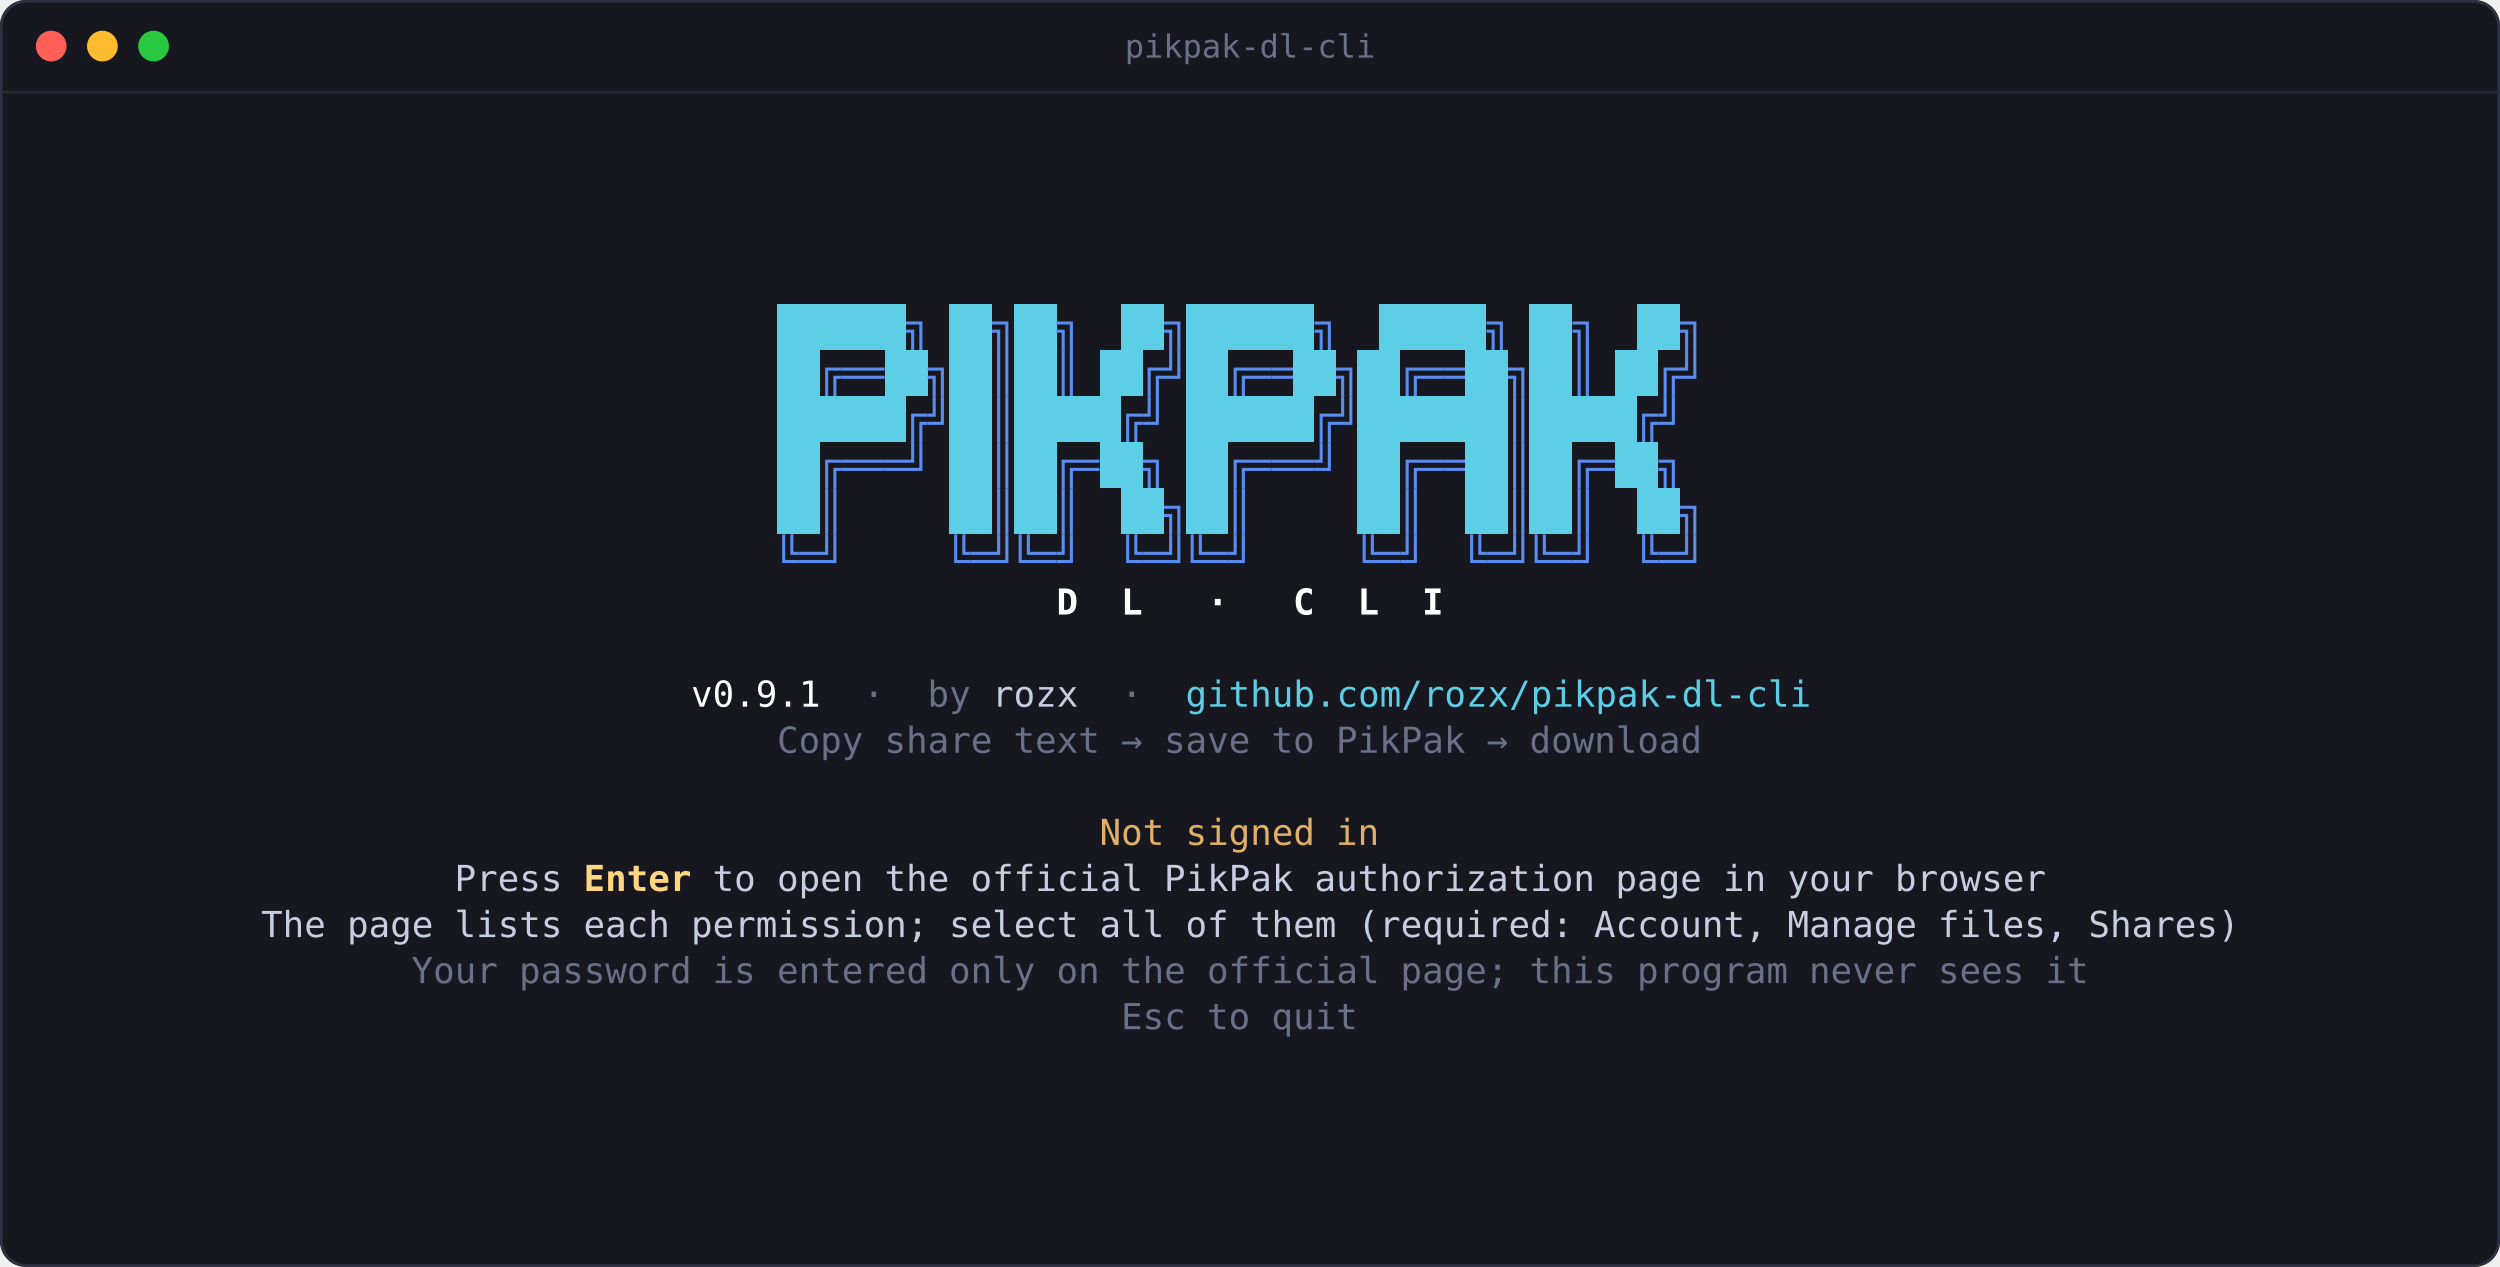
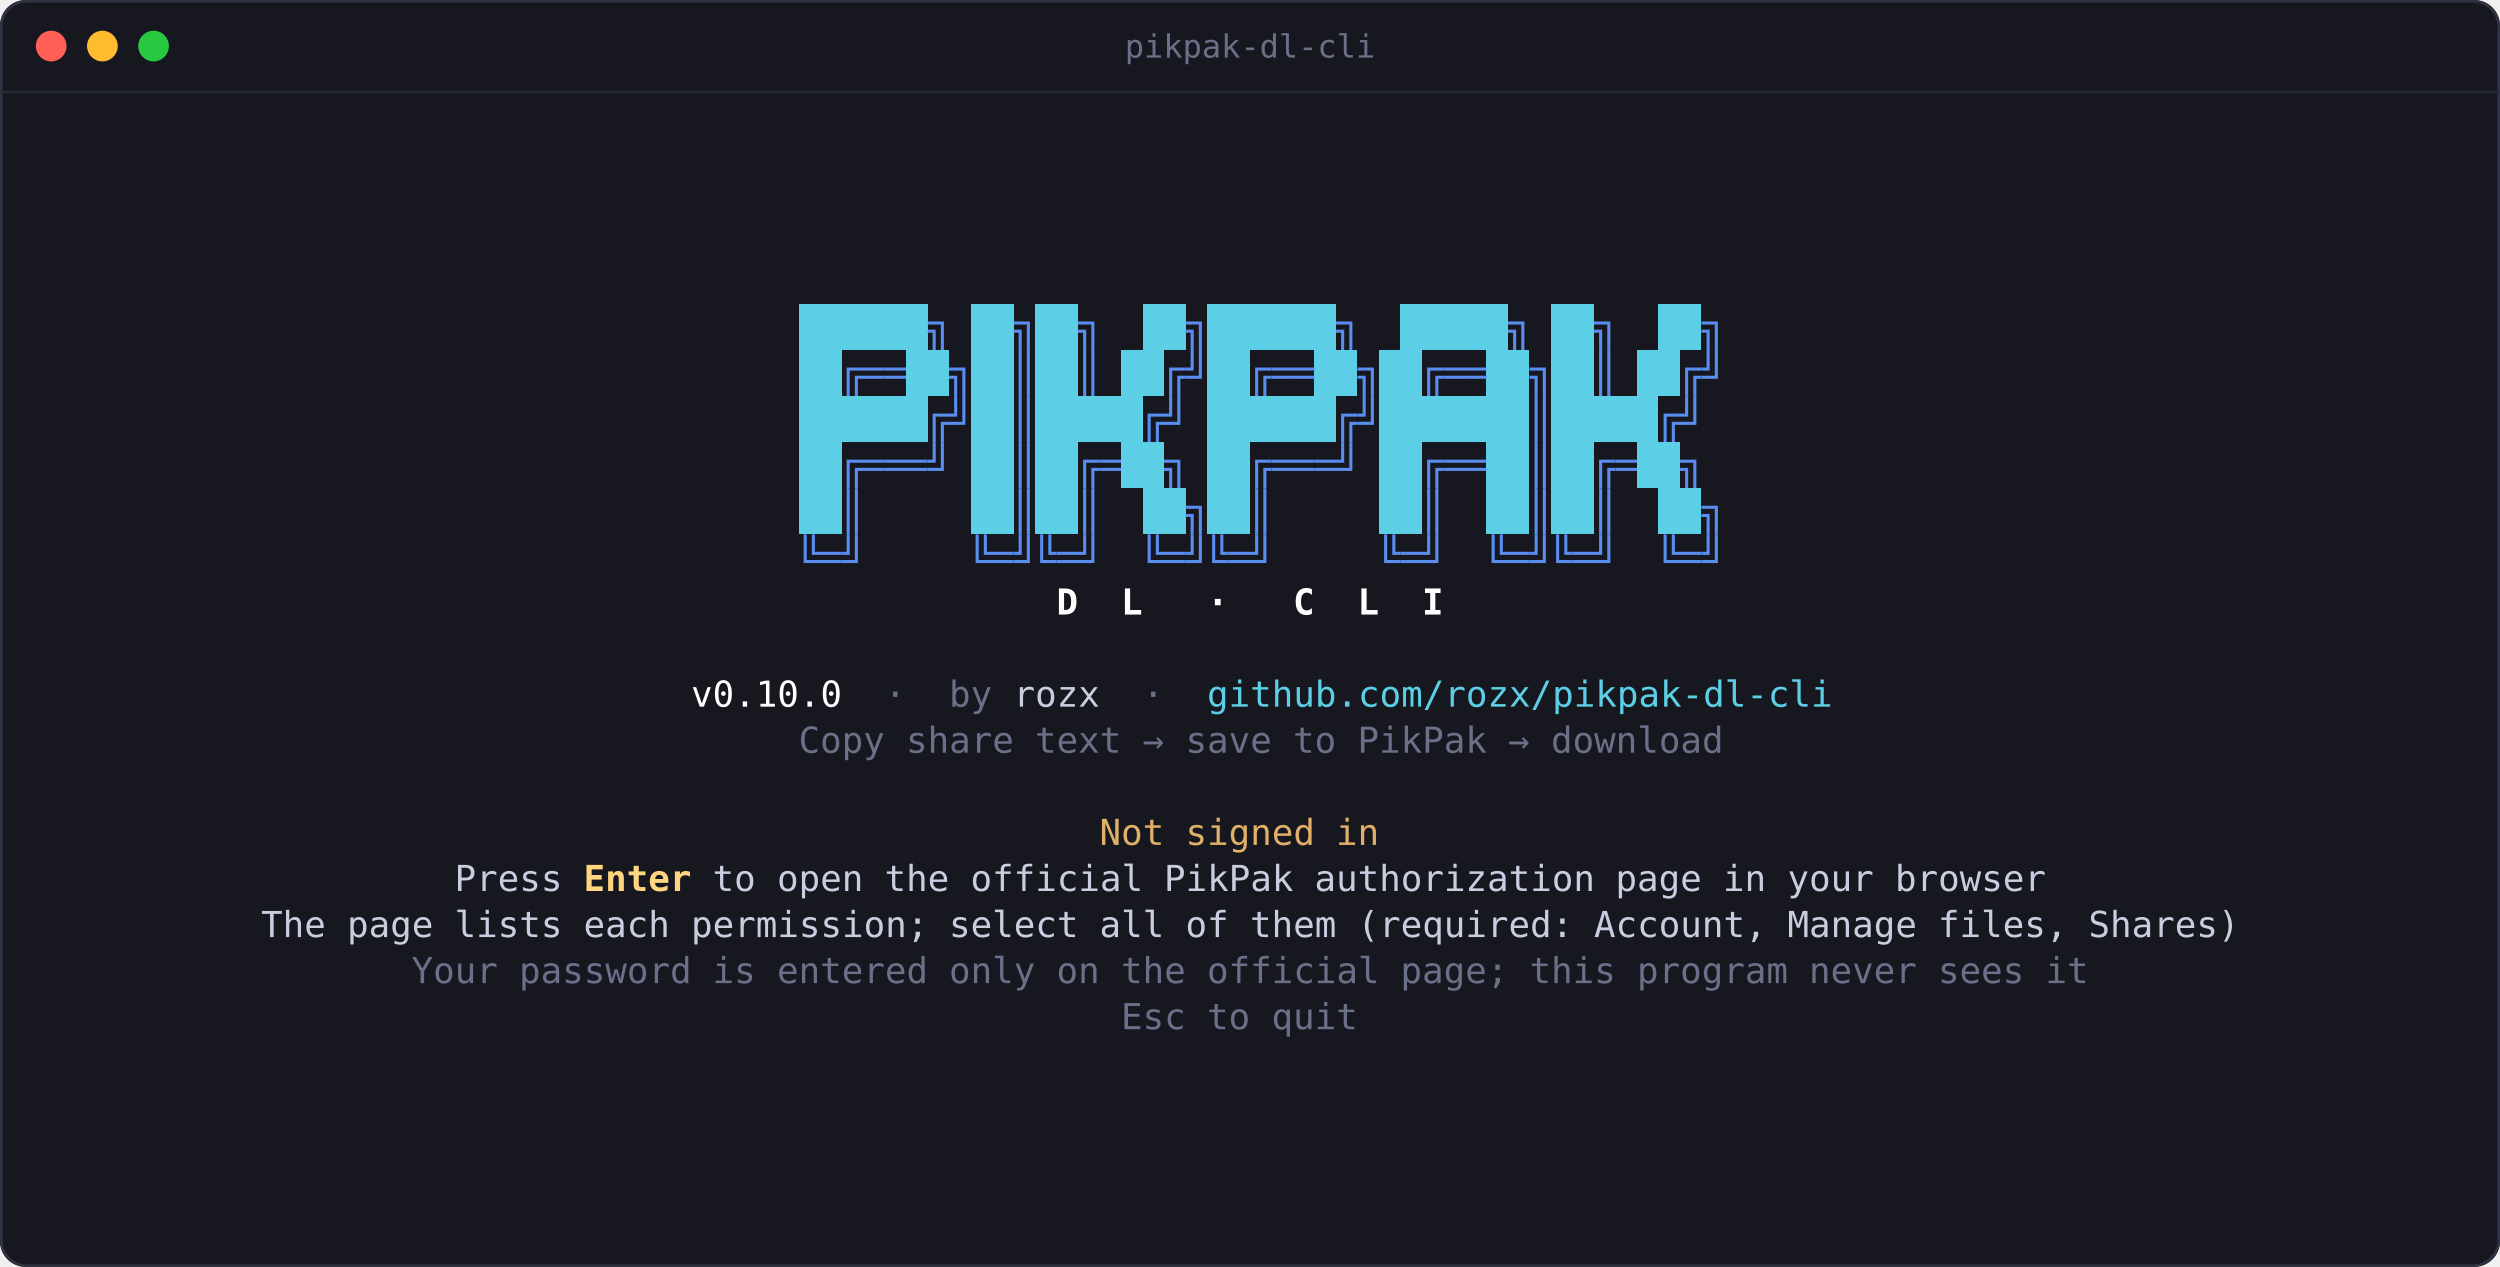
<svg xmlns="http://www.w3.org/2000/svg" width="976.8" height="495" viewBox="0 0 976.8 495" role="img" aria-label="First start: authorize on the official PikPak page in your browser">
  <g font-family="'Cascadia Mono', 'JetBrains Mono', 'SF Mono', Menlo, Consolas, 'DejaVu Sans Mono', 'Microsoft YaHei UI', 'PingFang SC', 'Noto Sans Mono CJK SC', monospace" font-size="14" xml:space="preserve">
    <rect width="976.8" height="495" rx="10" fill="#16171f" />
    <rect x="0.5" y="0.5" width="975.8" height="494" rx="10" fill="none" stroke="#2f3242" />
    <path d="M0.5 36H976.3" stroke="#262836" />
    <circle cx="20" cy="18" r="6" fill="#ff5f57" />
    <circle cx="40" cy="18" r="6" fill="#febc2e" />
    <circle cx="60" cy="18" r="6" fill="#28c840" />
    <text x="488.4" y="22.5" fill="#6b7089" text-anchor="middle" font-size="12.5">pikpak-dl-cli</text>
-     <rect x="303.6" y="118.8" width="50.4" height="18" fill="#5ccfe6" shape-rendering="crispEdges" />
-     <rect x="370.8" y="118.8" width="16.8" height="18" fill="#5ccfe6" shape-rendering="crispEdges" />
-     <rect x="396" y="118.8" width="16.8" height="18" fill="#5ccfe6" shape-rendering="crispEdges" />
-     <rect x="438" y="118.8" width="16.8" height="18" fill="#5ccfe6" shape-rendering="crispEdges" />
-     <rect x="463.2" y="118.8" width="50.4" height="18" fill="#5ccfe6" shape-rendering="crispEdges" />
-     <rect x="538.8" y="118.8" width="42" height="18" fill="#5ccfe6" shape-rendering="crispEdges" />
-     <rect x="597.6" y="118.8" width="16.8" height="18" fill="#5ccfe6" shape-rendering="crispEdges" />
-     <rect x="639.6" y="118.8" width="16.8" height="18" fill="#5ccfe6" shape-rendering="crispEdges" />
-     <path d="M354 126.2H359.8V136.8M354 129.4H356.6V136.8" stroke="#5a8df0" stroke-width="1.2" fill="none" />
-     <path d="M387.6 126.2H393.4V136.8M387.6 129.4H390.2V136.8" stroke="#5a8df0" stroke-width="1.2" fill="none" />
-     <path d="M412.8 126.2H418.6V136.8M412.8 129.4H415.4V136.8" stroke="#5a8df0" stroke-width="1.2" fill="none" />
-     <path d="M454.8 126.2H460.6V136.8M454.8 129.4H457.4V136.8" stroke="#5a8df0" stroke-width="1.2" fill="none" />
-     <path d="M513.6 126.2H519.4V136.8M513.6 129.4H516.2V136.8" stroke="#5a8df0" stroke-width="1.2" fill="none" />
-     <path d="M580.8 126.2H586.6V136.8M580.8 129.4H583.4V136.8" stroke="#5a8df0" stroke-width="1.2" fill="none" />
-     <path d="M614.4 126.2H620.2V136.8M614.4 129.4H617V136.8" stroke="#5a8df0" stroke-width="1.2" fill="none" />
-     <path d="M656.4 126.2H662.2V136.8M656.4 129.4H659V136.8" stroke="#5a8df0" stroke-width="1.2" fill="none" />
-     <rect x="303.6" y="136.8" width="16.8" height="18" fill="#5ccfe6" shape-rendering="crispEdges" />
-     <rect x="345.6" y="136.8" width="16.8" height="18" fill="#5ccfe6" shape-rendering="crispEdges" />
-     <rect x="370.8" y="136.8" width="16.8" height="18" fill="#5ccfe6" shape-rendering="crispEdges" />
-     <rect x="396" y="136.8" width="16.8" height="18" fill="#5ccfe6" shape-rendering="crispEdges" />
-     <rect x="429.6" y="136.8" width="16.8" height="18" fill="#5ccfe6" shape-rendering="crispEdges" />
-     <rect x="463.2" y="136.8" width="16.8" height="18" fill="#5ccfe6" shape-rendering="crispEdges" />
-     <rect x="505.2" y="136.8" width="16.8" height="18" fill="#5ccfe6" shape-rendering="crispEdges" />
-     <rect x="530.4" y="136.8" width="16.8" height="18" fill="#5ccfe6" shape-rendering="crispEdges" />
-     <rect x="572.4" y="136.8" width="16.8" height="18" fill="#5ccfe6" shape-rendering="crispEdges" />
-     <rect x="597.6" y="136.8" width="16.8" height="18" fill="#5ccfe6" shape-rendering="crispEdges" />
-     <rect x="631.2" y="136.8" width="16.8" height="18" fill="#5ccfe6" shape-rendering="crispEdges" />
-     <path d="M328.8 144.2H323V154.8M328.8 147.4H326.2V154.8" stroke="#5a8df0" stroke-width="1.2" fill="none" />
-     <path d="M328.8 144.2H337.2M328.8 147.4H337.2" stroke="#5a8df0" stroke-width="1.2" fill="none" />
+     <rect x="312" y="118.8" width="50.4" height="18" fill="#5ccfe6" shape-rendering="crispEdges" />
+     <rect x="379.2" y="118.8" width="16.8" height="18" fill="#5ccfe6" shape-rendering="crispEdges" />
+     <rect x="404.4" y="118.8" width="16.8" height="18" fill="#5ccfe6" shape-rendering="crispEdges" />
+     <rect x="446.4" y="118.8" width="16.8" height="18" fill="#5ccfe6" shape-rendering="crispEdges" />
+     <rect x="471.6" y="118.8" width="50.4" height="18" fill="#5ccfe6" shape-rendering="crispEdges" />
+     <rect x="547.2" y="118.8" width="42" height="18" fill="#5ccfe6" shape-rendering="crispEdges" />
+     <rect x="606" y="118.8" width="16.8" height="18" fill="#5ccfe6" shape-rendering="crispEdges" />
+     <rect x="648" y="118.8" width="16.8" height="18" fill="#5ccfe6" shape-rendering="crispEdges" />
+     <path d="M362.4 126.2H368.2V136.8M362.4 129.4H365V136.8" stroke="#5a8df0" stroke-width="1.2" fill="none" />
+     <path d="M396 126.2H401.8V136.8M396 129.4H398.6V136.8" stroke="#5a8df0" stroke-width="1.2" fill="none" />
+     <path d="M421.2 126.2H427V136.8M421.2 129.4H423.8V136.8" stroke="#5a8df0" stroke-width="1.2" fill="none" />
+     <path d="M463.2 126.2H469V136.8M463.2 129.4H465.8V136.8" stroke="#5a8df0" stroke-width="1.2" fill="none" />
+     <path d="M522 126.2H527.8V136.8M522 129.4H524.6V136.8" stroke="#5a8df0" stroke-width="1.2" fill="none" />
+     <path d="M589.2 126.2H595V136.8M589.2 129.4H591.8V136.8" stroke="#5a8df0" stroke-width="1.2" fill="none" />
+     <path d="M622.8 126.2H628.6V136.8M622.8 129.4H625.4V136.8" stroke="#5a8df0" stroke-width="1.2" fill="none" />
+     <path d="M664.8 126.2H670.6V136.8M664.8 129.4H667.4V136.8" stroke="#5a8df0" stroke-width="1.2" fill="none" />
+     <rect x="312" y="136.8" width="16.8" height="18" fill="#5ccfe6" shape-rendering="crispEdges" />
+     <rect x="354" y="136.8" width="16.8" height="18" fill="#5ccfe6" shape-rendering="crispEdges" />
+     <rect x="379.2" y="136.8" width="16.8" height="18" fill="#5ccfe6" shape-rendering="crispEdges" />
+     <rect x="404.4" y="136.8" width="16.8" height="18" fill="#5ccfe6" shape-rendering="crispEdges" />
+     <rect x="438" y="136.8" width="16.8" height="18" fill="#5ccfe6" shape-rendering="crispEdges" />
+     <rect x="471.6" y="136.8" width="16.8" height="18" fill="#5ccfe6" shape-rendering="crispEdges" />
+     <rect x="513.6" y="136.8" width="16.8" height="18" fill="#5ccfe6" shape-rendering="crispEdges" />
+     <rect x="538.8" y="136.8" width="16.8" height="18" fill="#5ccfe6" shape-rendering="crispEdges" />
+     <rect x="580.8" y="136.8" width="16.8" height="18" fill="#5ccfe6" shape-rendering="crispEdges" />
+     <rect x="606" y="136.8" width="16.8" height="18" fill="#5ccfe6" shape-rendering="crispEdges" />
+     <rect x="639.6" y="136.8" width="16.8" height="18" fill="#5ccfe6" shape-rendering="crispEdges" />
+     <path d="M337.2 144.2H331.4V154.8M337.2 147.4H334.6V154.8" stroke="#5a8df0" stroke-width="1.2" fill="none" />
    <path d="M337.2 144.2H345.6M337.2 147.4H345.6" stroke="#5a8df0" stroke-width="1.2" fill="none" />
-     <path d="M362.4 144.2H368.2V154.8M362.4 147.4H365V154.8" stroke="#5a8df0" stroke-width="1.2" fill="none" />
-     <path d="M390.2 136.8V154.8M393.4 136.8V154.8" stroke="#5a8df0" stroke-width="1.2" fill="none" />
-     <path d="M415.4 136.8V154.8M418.6 136.8V154.8" stroke="#5a8df0" stroke-width="1.2" fill="none" />
-     <path d="M454.8 144.2H449V154.8M454.8 147.4H452.2V154.8" stroke="#5a8df0" stroke-width="1.2" fill="none" />
-     <path d="M460.6 136.8V147.4H454.8M457.4 136.8V144.2H454.8" stroke="#5a8df0" stroke-width="1.2" fill="none" />
-     <path d="M488.4 144.2H482.6V154.8M488.4 147.4H485.8V154.8" stroke="#5a8df0" stroke-width="1.2" fill="none" />
-     <path d="M488.4 144.2H496.8M488.4 147.4H496.8" stroke="#5a8df0" stroke-width="1.2" fill="none" />
+     <path d="M345.6 144.2H354M345.6 147.4H354" stroke="#5a8df0" stroke-width="1.2" fill="none" />
+     <path d="M370.8 144.2H376.6V154.8M370.8 147.4H373.4V154.8" stroke="#5a8df0" stroke-width="1.2" fill="none" />
+     <path d="M398.6 136.8V154.8M401.8 136.8V154.8" stroke="#5a8df0" stroke-width="1.2" fill="none" />
+     <path d="M423.8 136.8V154.8M427 136.8V154.8" stroke="#5a8df0" stroke-width="1.2" fill="none" />
+     <path d="M463.2 144.2H457.4V154.8M463.2 147.4H460.6V154.8" stroke="#5a8df0" stroke-width="1.2" fill="none" />
+     <path d="M469 136.8V147.4H463.2M465.8 136.8V144.2H463.2" stroke="#5a8df0" stroke-width="1.2" fill="none" />
+     <path d="M496.8 144.2H491V154.8M496.8 147.4H494.2V154.8" stroke="#5a8df0" stroke-width="1.2" fill="none" />
    <path d="M496.8 144.2H505.2M496.8 147.4H505.2" stroke="#5a8df0" stroke-width="1.2" fill="none" />
-     <path d="M522 144.2H527.8V154.8M522 147.4H524.6V154.8" stroke="#5a8df0" stroke-width="1.2" fill="none" />
-     <path d="M555.6 144.2H549.8V154.8M555.6 147.4H553V154.8" stroke="#5a8df0" stroke-width="1.2" fill="none" />
-     <path d="M555.6 144.2H564M555.6 147.4H564" stroke="#5a8df0" stroke-width="1.2" fill="none" />
+     <path d="M505.2 144.2H513.6M505.2 147.4H513.6" stroke="#5a8df0" stroke-width="1.2" fill="none" />
+     <path d="M530.4 144.2H536.2V154.8M530.4 147.4H533V154.8" stroke="#5a8df0" stroke-width="1.2" fill="none" />
+     <path d="M564 144.2H558.2V154.8M564 147.4H561.4V154.8" stroke="#5a8df0" stroke-width="1.2" fill="none" />
    <path d="M564 144.2H572.4M564 147.4H572.4" stroke="#5a8df0" stroke-width="1.2" fill="none" />
-     <path d="M589.2 144.2H595V154.8M589.2 147.4H591.8V154.8" stroke="#5a8df0" stroke-width="1.2" fill="none" />
-     <path d="M617 136.8V154.8M620.2 136.8V154.8" stroke="#5a8df0" stroke-width="1.2" fill="none" />
-     <path d="M656.4 144.2H650.6V154.8M656.4 147.4H653.8V154.8" stroke="#5a8df0" stroke-width="1.2" fill="none" />
-     <path d="M662.2 136.8V147.4H656.4M659 136.8V144.2H656.4" stroke="#5a8df0" stroke-width="1.2" fill="none" />
-     <rect x="303.6" y="154.8" width="50.4" height="18" fill="#5ccfe6" shape-rendering="crispEdges" />
-     <rect x="370.8" y="154.8" width="16.8" height="18" fill="#5ccfe6" shape-rendering="crispEdges" />
-     <rect x="396" y="154.8" width="42" height="18" fill="#5ccfe6" shape-rendering="crispEdges" />
-     <rect x="463.2" y="154.8" width="50.4" height="18" fill="#5ccfe6" shape-rendering="crispEdges" />
-     <rect x="530.4" y="154.8" width="58.8" height="18" fill="#5ccfe6" shape-rendering="crispEdges" />
-     <rect x="597.6" y="154.8" width="42" height="18" fill="#5ccfe6" shape-rendering="crispEdges" />
-     <path d="M362.4 162.2H356.6V172.8M362.4 165.4H359.8V172.8" stroke="#5a8df0" stroke-width="1.2" fill="none" />
-     <path d="M368.2 154.8V165.4H362.4M365 154.8V162.2H362.4" stroke="#5a8df0" stroke-width="1.2" fill="none" />
-     <path d="M390.2 154.8V172.8M393.4 154.8V172.8" stroke="#5a8df0" stroke-width="1.2" fill="none" />
-     <path d="M446.4 162.2H440.6V172.8M446.4 165.4H443.8V172.8" stroke="#5a8df0" stroke-width="1.2" fill="none" />
-     <path d="M452.2 154.8V165.4H446.4M449 154.8V162.2H446.4" stroke="#5a8df0" stroke-width="1.2" fill="none" />
-     <path d="M522 162.2H516.2V172.8M522 165.4H519.4V172.8" stroke="#5a8df0" stroke-width="1.2" fill="none" />
-     <path d="M527.8 154.8V165.4H522M524.6 154.8V162.2H522" stroke="#5a8df0" stroke-width="1.2" fill="none" />
-     <path d="M591.8 154.8V172.8M595 154.8V172.8" stroke="#5a8df0" stroke-width="1.2" fill="none" />
-     <path d="M648 162.2H642.2V172.8M648 165.4H645.4V172.8" stroke="#5a8df0" stroke-width="1.2" fill="none" />
-     <path d="M653.8 154.8V165.4H648M650.6 154.8V162.2H648" stroke="#5a8df0" stroke-width="1.2" fill="none" />
-     <rect x="303.6" y="172.8" width="16.8" height="18" fill="#5ccfe6" shape-rendering="crispEdges" />
-     <rect x="370.8" y="172.8" width="16.8" height="18" fill="#5ccfe6" shape-rendering="crispEdges" />
-     <rect x="396" y="172.8" width="16.8" height="18" fill="#5ccfe6" shape-rendering="crispEdges" />
-     <rect x="429.6" y="172.8" width="16.8" height="18" fill="#5ccfe6" shape-rendering="crispEdges" />
-     <rect x="463.2" y="172.8" width="16.8" height="18" fill="#5ccfe6" shape-rendering="crispEdges" />
-     <rect x="530.4" y="172.8" width="16.8" height="18" fill="#5ccfe6" shape-rendering="crispEdges" />
-     <rect x="572.4" y="172.8" width="16.8" height="18" fill="#5ccfe6" shape-rendering="crispEdges" />
-     <rect x="597.6" y="172.8" width="16.8" height="18" fill="#5ccfe6" shape-rendering="crispEdges" />
-     <rect x="631.2" y="172.8" width="16.8" height="18" fill="#5ccfe6" shape-rendering="crispEdges" />
-     <path d="M328.8 180.2H323V190.8M328.8 183.4H326.2V190.8" stroke="#5a8df0" stroke-width="1.2" fill="none" />
-     <path d="M328.8 180.2H337.2M328.8 183.4H337.2" stroke="#5a8df0" stroke-width="1.2" fill="none" />
+     <path d="M572.4 144.2H580.8M572.4 147.4H580.8" stroke="#5a8df0" stroke-width="1.2" fill="none" />
+     <path d="M597.6 144.2H603.4V154.8M597.6 147.4H600.2V154.8" stroke="#5a8df0" stroke-width="1.2" fill="none" />
+     <path d="M625.4 136.8V154.8M628.6 136.8V154.8" stroke="#5a8df0" stroke-width="1.2" fill="none" />
+     <path d="M664.8 144.2H659V154.8M664.8 147.4H662.2V154.8" stroke="#5a8df0" stroke-width="1.2" fill="none" />
+     <path d="M670.6 136.8V147.4H664.8M667.4 136.8V144.2H664.8" stroke="#5a8df0" stroke-width="1.2" fill="none" />
+     <rect x="312" y="154.8" width="50.4" height="18" fill="#5ccfe6" shape-rendering="crispEdges" />
+     <rect x="379.2" y="154.8" width="16.8" height="18" fill="#5ccfe6" shape-rendering="crispEdges" />
+     <rect x="404.4" y="154.8" width="42" height="18" fill="#5ccfe6" shape-rendering="crispEdges" />
+     <rect x="471.6" y="154.8" width="50.4" height="18" fill="#5ccfe6" shape-rendering="crispEdges" />
+     <rect x="538.8" y="154.8" width="58.8" height="18" fill="#5ccfe6" shape-rendering="crispEdges" />
+     <rect x="606" y="154.8" width="42" height="18" fill="#5ccfe6" shape-rendering="crispEdges" />
+     <path d="M370.8 162.2H365V172.8M370.8 165.4H368.2V172.8" stroke="#5a8df0" stroke-width="1.2" fill="none" />
+     <path d="M376.6 154.8V165.4H370.8M373.4 154.8V162.2H370.8" stroke="#5a8df0" stroke-width="1.2" fill="none" />
+     <path d="M398.6 154.8V172.8M401.8 154.8V172.8" stroke="#5a8df0" stroke-width="1.2" fill="none" />
+     <path d="M454.8 162.2H449V172.8M454.8 165.4H452.2V172.8" stroke="#5a8df0" stroke-width="1.2" fill="none" />
+     <path d="M460.6 154.8V165.4H454.8M457.4 154.8V162.2H454.8" stroke="#5a8df0" stroke-width="1.2" fill="none" />
+     <path d="M530.4 162.2H524.6V172.8M530.4 165.4H527.8V172.8" stroke="#5a8df0" stroke-width="1.2" fill="none" />
+     <path d="M536.2 154.8V165.4H530.4M533 154.8V162.2H530.4" stroke="#5a8df0" stroke-width="1.2" fill="none" />
+     <path d="M600.2 154.8V172.8M603.4 154.8V172.8" stroke="#5a8df0" stroke-width="1.2" fill="none" />
+     <path d="M656.4 162.2H650.6V172.8M656.4 165.4H653.8V172.8" stroke="#5a8df0" stroke-width="1.2" fill="none" />
+     <path d="M662.2 154.8V165.4H656.4M659 154.8V162.2H656.4" stroke="#5a8df0" stroke-width="1.2" fill="none" />
+     <rect x="312" y="172.8" width="16.8" height="18" fill="#5ccfe6" shape-rendering="crispEdges" />
+     <rect x="379.2" y="172.8" width="16.8" height="18" fill="#5ccfe6" shape-rendering="crispEdges" />
+     <rect x="404.4" y="172.8" width="16.8" height="18" fill="#5ccfe6" shape-rendering="crispEdges" />
+     <rect x="438" y="172.8" width="16.8" height="18" fill="#5ccfe6" shape-rendering="crispEdges" />
+     <rect x="471.6" y="172.8" width="16.8" height="18" fill="#5ccfe6" shape-rendering="crispEdges" />
+     <rect x="538.8" y="172.8" width="16.8" height="18" fill="#5ccfe6" shape-rendering="crispEdges" />
+     <rect x="580.8" y="172.8" width="16.8" height="18" fill="#5ccfe6" shape-rendering="crispEdges" />
+     <rect x="606" y="172.8" width="16.8" height="18" fill="#5ccfe6" shape-rendering="crispEdges" />
+     <rect x="639.6" y="172.8" width="16.8" height="18" fill="#5ccfe6" shape-rendering="crispEdges" />
+     <path d="M337.2 180.2H331.4V190.8M337.2 183.4H334.6V190.8" stroke="#5a8df0" stroke-width="1.2" fill="none" />
    <path d="M337.2 180.2H345.6M337.2 183.4H345.6" stroke="#5a8df0" stroke-width="1.2" fill="none" />
    <path d="M345.6 180.2H354M345.6 183.4H354" stroke="#5a8df0" stroke-width="1.2" fill="none" />
-     <path d="M359.8 172.8V183.4H354M356.6 172.8V180.2H354" stroke="#5a8df0" stroke-width="1.2" fill="none" />
-     <path d="M390.2 172.8V190.8M393.4 172.8V190.8" stroke="#5a8df0" stroke-width="1.2" fill="none" />
-     <path d="M421.2 180.2H415.4V190.8M421.2 183.4H418.6V190.8" stroke="#5a8df0" stroke-width="1.2" fill="none" />
-     <path d="M421.2 180.2H429.6M421.2 183.4H429.6" stroke="#5a8df0" stroke-width="1.2" fill="none" />
-     <path d="M446.4 180.2H452.2V190.8M446.4 183.4H449V190.8" stroke="#5a8df0" stroke-width="1.2" fill="none" />
-     <path d="M488.4 180.2H482.6V190.8M488.4 183.4H485.8V190.8" stroke="#5a8df0" stroke-width="1.2" fill="none" />
-     <path d="M488.4 180.2H496.8M488.4 183.4H496.8" stroke="#5a8df0" stroke-width="1.2" fill="none" />
+     <path d="M354 180.2H362.4M354 183.4H362.4" stroke="#5a8df0" stroke-width="1.2" fill="none" />
+     <path d="M368.2 172.8V183.4H362.4M365 172.8V180.2H362.4" stroke="#5a8df0" stroke-width="1.2" fill="none" />
+     <path d="M398.6 172.8V190.8M401.8 172.8V190.8" stroke="#5a8df0" stroke-width="1.2" fill="none" />
+     <path d="M429.6 180.2H423.8V190.8M429.6 183.4H427V190.8" stroke="#5a8df0" stroke-width="1.2" fill="none" />
+     <path d="M429.6 180.2H438M429.6 183.4H438" stroke="#5a8df0" stroke-width="1.2" fill="none" />
+     <path d="M454.8 180.2H460.6V190.8M454.8 183.4H457.4V190.8" stroke="#5a8df0" stroke-width="1.2" fill="none" />
+     <path d="M496.8 180.2H491V190.8M496.8 183.4H494.2V190.8" stroke="#5a8df0" stroke-width="1.2" fill="none" />
    <path d="M496.8 180.2H505.2M496.8 183.4H505.2" stroke="#5a8df0" stroke-width="1.2" fill="none" />
    <path d="M505.2 180.2H513.6M505.2 183.4H513.6" stroke="#5a8df0" stroke-width="1.2" fill="none" />
-     <path d="M519.4 172.8V183.4H513.6M516.2 172.8V180.2H513.6" stroke="#5a8df0" stroke-width="1.2" fill="none" />
-     <path d="M555.6 180.2H549.8V190.8M555.6 183.4H553V190.8" stroke="#5a8df0" stroke-width="1.2" fill="none" />
-     <path d="M555.6 180.2H564M555.6 183.4H564" stroke="#5a8df0" stroke-width="1.2" fill="none" />
+     <path d="M513.6 180.2H522M513.6 183.4H522" stroke="#5a8df0" stroke-width="1.2" fill="none" />
+     <path d="M527.8 172.8V183.4H522M524.6 172.8V180.2H522" stroke="#5a8df0" stroke-width="1.2" fill="none" />
+     <path d="M564 180.2H558.2V190.8M564 183.4H561.4V190.8" stroke="#5a8df0" stroke-width="1.2" fill="none" />
    <path d="M564 180.2H572.4M564 183.4H572.4" stroke="#5a8df0" stroke-width="1.2" fill="none" />
-     <path d="M591.8 172.8V190.8M595 172.8V190.8" stroke="#5a8df0" stroke-width="1.2" fill="none" />
-     <path d="M622.8 180.2H617V190.8M622.8 183.4H620.2V190.8" stroke="#5a8df0" stroke-width="1.2" fill="none" />
-     <path d="M622.8 180.2H631.2M622.8 183.4H631.2" stroke="#5a8df0" stroke-width="1.2" fill="none" />
-     <path d="M648 180.2H653.8V190.8M648 183.4H650.6V190.8" stroke="#5a8df0" stroke-width="1.2" fill="none" />
-     <rect x="303.6" y="190.8" width="16.8" height="18" fill="#5ccfe6" shape-rendering="crispEdges" />
-     <rect x="370.8" y="190.8" width="16.8" height="18" fill="#5ccfe6" shape-rendering="crispEdges" />
-     <rect x="396" y="190.8" width="16.8" height="18" fill="#5ccfe6" shape-rendering="crispEdges" />
-     <rect x="438" y="190.8" width="16.8" height="18" fill="#5ccfe6" shape-rendering="crispEdges" />
-     <rect x="463.2" y="190.8" width="16.8" height="18" fill="#5ccfe6" shape-rendering="crispEdges" />
-     <rect x="530.4" y="190.8" width="16.8" height="18" fill="#5ccfe6" shape-rendering="crispEdges" />
-     <rect x="572.4" y="190.8" width="16.8" height="18" fill="#5ccfe6" shape-rendering="crispEdges" />
-     <rect x="597.6" y="190.8" width="16.8" height="18" fill="#5ccfe6" shape-rendering="crispEdges" />
-     <rect x="639.6" y="190.8" width="16.8" height="18" fill="#5ccfe6" shape-rendering="crispEdges" />
-     <path d="M323 190.8V208.8M326.2 190.8V208.8" stroke="#5a8df0" stroke-width="1.2" fill="none" />
-     <path d="M390.2 190.8V208.8M393.4 190.8V208.8" stroke="#5a8df0" stroke-width="1.2" fill="none" />
-     <path d="M415.4 190.8V208.8M418.6 190.8V208.8" stroke="#5a8df0" stroke-width="1.2" fill="none" />
-     <path d="M454.8 198.2H460.6V208.8M454.8 201.4H457.4V208.8" stroke="#5a8df0" stroke-width="1.2" fill="none" />
-     <path d="M482.6 190.8V208.8M485.8 190.8V208.8" stroke="#5a8df0" stroke-width="1.2" fill="none" />
-     <path d="M549.8 190.8V208.8M553 190.8V208.8" stroke="#5a8df0" stroke-width="1.2" fill="none" />
-     <path d="M591.8 190.8V208.8M595 190.8V208.8" stroke="#5a8df0" stroke-width="1.2" fill="none" />
-     <path d="M617 190.8V208.8M620.2 190.8V208.8" stroke="#5a8df0" stroke-width="1.2" fill="none" />
-     <path d="M656.4 198.2H662.2V208.8M656.4 201.4H659V208.8" stroke="#5a8df0" stroke-width="1.2" fill="none" />
-     <path d="M306.2 208.8V219.4H312M309.4 208.8V216.2H312" stroke="#5a8df0" stroke-width="1.2" fill="none" />
-     <path d="M312 216.2H320.4M312 219.4H320.4" stroke="#5a8df0" stroke-width="1.2" fill="none" />
-     <path d="M326.2 208.8V219.4H320.4M323 208.8V216.2H320.4" stroke="#5a8df0" stroke-width="1.2" fill="none" />
-     <path d="M373.4 208.8V219.4H379.2M376.6 208.8V216.2H379.2" stroke="#5a8df0" stroke-width="1.2" fill="none" />
-     <path d="M379.2 216.2H387.6M379.2 219.4H387.6" stroke="#5a8df0" stroke-width="1.2" fill="none" />
-     <path d="M393.4 208.8V219.4H387.6M390.2 208.8V216.2H387.6" stroke="#5a8df0" stroke-width="1.2" fill="none" />
-     <path d="M398.6 208.8V219.4H404.4M401.8 208.8V216.2H404.4" stroke="#5a8df0" stroke-width="1.2" fill="none" />
-     <path d="M404.4 216.2H412.8M404.4 219.4H412.8" stroke="#5a8df0" stroke-width="1.2" fill="none" />
-     <path d="M418.6 208.8V219.4H412.8M415.4 208.8V216.2H412.8" stroke="#5a8df0" stroke-width="1.2" fill="none" />
-     <path d="M440.6 208.8V219.4H446.4M443.8 208.8V216.2H446.4" stroke="#5a8df0" stroke-width="1.2" fill="none" />
-     <path d="M446.4 216.2H454.8M446.4 219.4H454.8" stroke="#5a8df0" stroke-width="1.2" fill="none" />
-     <path d="M460.6 208.8V219.4H454.8M457.4 208.8V216.2H454.8" stroke="#5a8df0" stroke-width="1.2" fill="none" />
-     <path d="M465.8 208.8V219.4H471.6M469 208.8V216.2H471.6" stroke="#5a8df0" stroke-width="1.2" fill="none" />
-     <path d="M471.6 216.2H480M471.6 219.4H480" stroke="#5a8df0" stroke-width="1.2" fill="none" />
-     <path d="M485.8 208.8V219.4H480M482.6 208.8V216.2H480" stroke="#5a8df0" stroke-width="1.2" fill="none" />
-     <path d="M533 208.8V219.4H538.8M536.2 208.8V216.2H538.8" stroke="#5a8df0" stroke-width="1.2" fill="none" />
-     <path d="M538.8 216.2H547.2M538.8 219.4H547.2" stroke="#5a8df0" stroke-width="1.2" fill="none" />
-     <path d="M553 208.8V219.4H547.2M549.8 208.8V216.2H547.2" stroke="#5a8df0" stroke-width="1.2" fill="none" />
-     <path d="M575 208.8V219.4H580.8M578.2 208.8V216.2H580.8" stroke="#5a8df0" stroke-width="1.2" fill="none" />
-     <path d="M580.8 216.2H589.2M580.8 219.4H589.2" stroke="#5a8df0" stroke-width="1.2" fill="none" />
-     <path d="M595 208.8V219.4H589.2M591.8 208.8V216.2H589.2" stroke="#5a8df0" stroke-width="1.2" fill="none" />
-     <path d="M600.2 208.8V219.4H606M603.4 208.8V216.2H606" stroke="#5a8df0" stroke-width="1.2" fill="none" />
-     <path d="M606 216.2H614.4M606 219.4H614.4" stroke="#5a8df0" stroke-width="1.2" fill="none" />
-     <path d="M620.2 208.8V219.4H614.4M617 208.8V216.2H614.4" stroke="#5a8df0" stroke-width="1.2" fill="none" />
-     <path d="M642.2 208.8V219.4H648M645.4 208.8V216.2H648" stroke="#5a8df0" stroke-width="1.2" fill="none" />
-     <path d="M648 216.2H656.4M648 219.4H656.4" stroke="#5a8df0" stroke-width="1.2" fill="none" />
-     <path d="M662.2 208.8V219.4H656.4M659 208.8V216.2H656.4" stroke="#5a8df0" stroke-width="1.2" fill="none" />
+     <path d="M572.4 180.2H580.8M572.4 183.4H580.8" stroke="#5a8df0" stroke-width="1.2" fill="none" />
+     <path d="M600.2 172.8V190.8M603.4 172.8V190.8" stroke="#5a8df0" stroke-width="1.2" fill="none" />
+     <path d="M631.2 180.2H625.4V190.8M631.2 183.4H628.6V190.8" stroke="#5a8df0" stroke-width="1.2" fill="none" />
+     <path d="M631.2 180.2H639.6M631.2 183.4H639.6" stroke="#5a8df0" stroke-width="1.2" fill="none" />
+     <path d="M656.4 180.2H662.2V190.8M656.4 183.4H659V190.8" stroke="#5a8df0" stroke-width="1.2" fill="none" />
+     <rect x="312" y="190.8" width="16.8" height="18" fill="#5ccfe6" shape-rendering="crispEdges" />
+     <rect x="379.2" y="190.8" width="16.8" height="18" fill="#5ccfe6" shape-rendering="crispEdges" />
+     <rect x="404.4" y="190.8" width="16.8" height="18" fill="#5ccfe6" shape-rendering="crispEdges" />
+     <rect x="446.4" y="190.8" width="16.8" height="18" fill="#5ccfe6" shape-rendering="crispEdges" />
+     <rect x="471.6" y="190.8" width="16.8" height="18" fill="#5ccfe6" shape-rendering="crispEdges" />
+     <rect x="538.8" y="190.8" width="16.8" height="18" fill="#5ccfe6" shape-rendering="crispEdges" />
+     <rect x="580.8" y="190.8" width="16.8" height="18" fill="#5ccfe6" shape-rendering="crispEdges" />
+     <rect x="606" y="190.8" width="16.8" height="18" fill="#5ccfe6" shape-rendering="crispEdges" />
+     <rect x="648" y="190.8" width="16.8" height="18" fill="#5ccfe6" shape-rendering="crispEdges" />
+     <path d="M331.4 190.8V208.8M334.6 190.8V208.8" stroke="#5a8df0" stroke-width="1.2" fill="none" />
+     <path d="M398.6 190.8V208.8M401.8 190.8V208.8" stroke="#5a8df0" stroke-width="1.2" fill="none" />
+     <path d="M423.8 190.8V208.8M427 190.8V208.8" stroke="#5a8df0" stroke-width="1.2" fill="none" />
+     <path d="M463.2 198.2H469V208.8M463.2 201.4H465.8V208.8" stroke="#5a8df0" stroke-width="1.2" fill="none" />
+     <path d="M491 190.8V208.8M494.2 190.8V208.8" stroke="#5a8df0" stroke-width="1.2" fill="none" />
+     <path d="M558.2 190.8V208.8M561.4 190.8V208.8" stroke="#5a8df0" stroke-width="1.2" fill="none" />
+     <path d="M600.2 190.8V208.8M603.4 190.8V208.8" stroke="#5a8df0" stroke-width="1.2" fill="none" />
+     <path d="M625.4 190.8V208.8M628.6 190.8V208.8" stroke="#5a8df0" stroke-width="1.2" fill="none" />
+     <path d="M664.8 198.2H670.6V208.8M664.8 201.4H667.4V208.8" stroke="#5a8df0" stroke-width="1.2" fill="none" />
+     <path d="M314.6 208.8V219.4H320.4M317.8 208.8V216.2H320.4" stroke="#5a8df0" stroke-width="1.2" fill="none" />
+     <path d="M320.4 216.2H328.8M320.4 219.4H328.8" stroke="#5a8df0" stroke-width="1.2" fill="none" />
+     <path d="M334.6 208.8V219.4H328.8M331.4 208.8V216.2H328.8" stroke="#5a8df0" stroke-width="1.2" fill="none" />
+     <path d="M381.8 208.8V219.4H387.6M385 208.8V216.2H387.6" stroke="#5a8df0" stroke-width="1.2" fill="none" />
+     <path d="M387.6 216.2H396M387.6 219.4H396" stroke="#5a8df0" stroke-width="1.2" fill="none" />
+     <path d="M401.8 208.8V219.4H396M398.6 208.8V216.2H396" stroke="#5a8df0" stroke-width="1.2" fill="none" />
+     <path d="M407 208.8V219.4H412.8M410.2 208.8V216.2H412.8" stroke="#5a8df0" stroke-width="1.2" fill="none" />
+     <path d="M412.8 216.2H421.2M412.8 219.4H421.2" stroke="#5a8df0" stroke-width="1.2" fill="none" />
+     <path d="M427 208.8V219.4H421.2M423.8 208.8V216.2H421.2" stroke="#5a8df0" stroke-width="1.2" fill="none" />
+     <path d="M449 208.8V219.4H454.8M452.2 208.8V216.2H454.8" stroke="#5a8df0" stroke-width="1.2" fill="none" />
+     <path d="M454.8 216.2H463.2M454.8 219.4H463.2" stroke="#5a8df0" stroke-width="1.2" fill="none" />
+     <path d="M469 208.8V219.4H463.2M465.8 208.8V216.2H463.2" stroke="#5a8df0" stroke-width="1.2" fill="none" />
+     <path d="M474.2 208.8V219.4H480M477.4 208.8V216.2H480" stroke="#5a8df0" stroke-width="1.2" fill="none" />
+     <path d="M480 216.2H488.4M480 219.4H488.4" stroke="#5a8df0" stroke-width="1.2" fill="none" />
+     <path d="M494.2 208.8V219.4H488.4M491 208.8V216.2H488.4" stroke="#5a8df0" stroke-width="1.2" fill="none" />
+     <path d="M541.4 208.8V219.4H547.2M544.6 208.8V216.2H547.2" stroke="#5a8df0" stroke-width="1.2" fill="none" />
+     <path d="M547.2 216.2H555.6M547.2 219.4H555.6" stroke="#5a8df0" stroke-width="1.2" fill="none" />
+     <path d="M561.4 208.8V219.4H555.6M558.2 208.8V216.2H555.6" stroke="#5a8df0" stroke-width="1.2" fill="none" />
+     <path d="M583.4 208.8V219.4H589.2M586.6 208.8V216.2H589.2" stroke="#5a8df0" stroke-width="1.2" fill="none" />
+     <path d="M589.2 216.2H597.6M589.2 219.4H597.6" stroke="#5a8df0" stroke-width="1.2" fill="none" />
+     <path d="M603.4 208.8V219.4H597.6M600.2 208.8V216.2H597.6" stroke="#5a8df0" stroke-width="1.2" fill="none" />
+     <path d="M608.6 208.8V219.4H614.4M611.8 208.8V216.2H614.4" stroke="#5a8df0" stroke-width="1.2" fill="none" />
+     <path d="M614.4 216.2H622.8M614.4 219.4H622.8" stroke="#5a8df0" stroke-width="1.2" fill="none" />
+     <path d="M628.6 208.8V219.4H622.8M625.4 208.8V216.2H622.8" stroke="#5a8df0" stroke-width="1.2" fill="none" />
+     <path d="M650.6 208.8V219.4H656.4M653.8 208.8V216.2H656.4" stroke="#5a8df0" stroke-width="1.2" fill="none" />
+     <path d="M656.4 216.2H664.8M656.4 219.4H664.8" stroke="#5a8df0" stroke-width="1.2" fill="none" />
+     <path d="M670.6 208.8V219.4H664.8M667.4 208.8V216.2H664.8" stroke="#5a8df0" stroke-width="1.2" fill="none" />
    <text x="412.8" y="240.12" fill="#ffffff" font-weight="700">D</text>
    <text x="438" y="240.12" fill="#ffffff" font-weight="700">L</text>
    <text x="471.6" y="240.12" fill="#ffffff" font-weight="700">·</text>
    <text x="505.2" y="240.12" fill="#ffffff" font-weight="700">C</text>
    <text x="530.4" y="240.12" fill="#ffffff" font-weight="700">L</text>
    <text x="555.6" y="240.12" fill="#ffffff" font-weight="700">I</text>
-     <text x="270 278.4 286.8 295.2 303.6 312" y="276.12" fill="#ffffff">v0.9.1</text>
-     <text x="337.2" y="276.12" fill="#6b7089">·</text>
-     <text x="362.4 370.8" y="276.12" fill="#6b7089">by</text>
-     <text x="387.6 396 404.4 412.8" y="276.12" fill="#c8cee0">rozx</text>
-     <text x="438" y="276.12" fill="#6b7089">·</text>
-     <text x="463.2 471.6 480 488.4 496.8 505.2 513.6 522 530.4 538.8 547.2 555.6 564 572.4 580.8 589.2 597.6 606 614.4 622.8 631.2 639.6 648 656.4 664.8 673.2 681.6 690 698.4" y="276.12" fill="#5ccfe6">github.com/rozx/pikpak-dl-cli</text>
-     <text x="303.6 312 320.4 328.8" y="294.12" fill="#6b7089">Copy</text>
-     <text x="345.6 354 362.4 370.8 379.2" y="294.12" fill="#6b7089">share</text>
-     <text x="396 404.4 412.8 421.2" y="294.12" fill="#6b7089">text</text>
-     <text x="438" y="294.12" fill="#6b7089">→</text>
-     <text x="454.8 463.2 471.6 480" y="294.12" fill="#6b7089">save</text>
-     <text x="496.8 505.2" y="294.12" fill="#6b7089">to</text>
-     <text x="522 530.4 538.8 547.2 555.6 564" y="294.12" fill="#6b7089">PikPak</text>
-     <text x="580.8" y="294.12" fill="#6b7089">→</text>
-     <text x="597.6 606 614.4 622.8 631.2 639.6 648 656.4" y="294.12" fill="#6b7089">download</text>
+     <text x="270 278.4 286.8 295.2 303.6 312 320.4" y="276.12" fill="#ffffff">v0.10.0</text>
+     <text x="345.6" y="276.12" fill="#6b7089">·</text>
+     <text x="370.8 379.2" y="276.12" fill="#6b7089">by</text>
+     <text x="396 404.4 412.8 421.2" y="276.12" fill="#c8cee0">rozx</text>
+     <text x="446.4" y="276.12" fill="#6b7089">·</text>
+     <text x="471.6 480 488.4 496.8 505.2 513.6 522 530.4 538.8 547.2 555.6 564 572.4 580.8 589.2 597.6 606 614.4 622.8 631.2 639.6 648 656.4 664.8 673.2 681.6 690 698.4 706.8" y="276.12" fill="#5ccfe6">github.com/rozx/pikpak-dl-cli</text>
+     <text x="312 320.4 328.8 337.2" y="294.12" fill="#6b7089">Copy</text>
+     <text x="354 362.4 370.8 379.2 387.6" y="294.12" fill="#6b7089">share</text>
+     <text x="404.4 412.8 421.2 429.6" y="294.12" fill="#6b7089">text</text>
+     <text x="446.4" y="294.12" fill="#6b7089">→</text>
+     <text x="463.2 471.6 480 488.4" y="294.12" fill="#6b7089">save</text>
+     <text x="505.2 513.6" y="294.12" fill="#6b7089">to</text>
+     <text x="530.4 538.8 547.2 555.6 564 572.4" y="294.12" fill="#6b7089">PikPak</text>
+     <text x="589.2" y="294.12" fill="#6b7089">→</text>
+     <text x="606 614.4 622.8 631.2 639.6 648 656.4 664.8" y="294.12" fill="#6b7089">download</text>
    <text x="429.6 438 446.4" y="330.12" fill="#e0af68">Not</text>
    <text x="463.2 471.6 480 488.4 496.8 505.2" y="330.12" fill="#e0af68">signed</text>
    <text x="522 530.4" y="330.12" fill="#e0af68">in</text>
    <text x="177.6 186 194.4 202.8 211.2" y="348.12" fill="#c8cee0">Press</text>
    <text x="228 236.4 244.8 253.2 261.6" y="348.12" fill="#ffd580" font-weight="700">Enter</text>
    <text x="278.4 286.8" y="348.12" fill="#c8cee0">to</text>
    <text x="303.6 312 320.4 328.8" y="348.12" fill="#c8cee0">open</text>
    <text x="345.6 354 362.4" y="348.12" fill="#c8cee0">the</text>
    <text x="379.2 387.6 396 404.4 412.8 421.2 429.6 438" y="348.12" fill="#c8cee0">official</text>
    <text x="454.8 463.2 471.6 480 488.4 496.8" y="348.12" fill="#c8cee0">PikPak</text>
    <text x="513.6 522 530.4 538.8 547.2 555.6 564 572.4 580.8 589.2 597.6 606 614.4" y="348.12" fill="#c8cee0">authorization</text>
    <text x="631.2 639.6 648 656.4" y="348.12" fill="#c8cee0">page</text>
    <text x="673.2 681.6" y="348.12" fill="#c8cee0">in</text>
    <text x="698.4 706.8 715.2 723.6" y="348.12" fill="#c8cee0">your</text>
    <text x="740.4 748.8 757.2 765.6 774 782.4 790.8" y="348.12" fill="#c8cee0">browser</text>
    <text x="102 110.4 118.8" y="366.12" fill="#c8cee0">The</text>
    <text x="135.6 144 152.4 160.8" y="366.12" fill="#c8cee0">page</text>
    <text x="177.6 186 194.4 202.8 211.2" y="366.12" fill="#c8cee0">lists</text>
    <text x="228 236.4 244.8 253.2" y="366.12" fill="#c8cee0">each</text>
    <text x="270 278.4 286.8 295.2 303.6 312 320.4 328.8 337.2 345.6 354" y="366.12" fill="#c8cee0">permission;</text>
    <text x="370.8 379.2 387.6 396 404.4 412.8" y="366.12" fill="#c8cee0">select</text>
    <text x="429.6 438 446.4" y="366.12" fill="#c8cee0">all</text>
    <text x="463.2 471.6" y="366.12" fill="#c8cee0">of</text>
    <text x="488.4 496.8 505.2 513.6" y="366.12" fill="#c8cee0">them</text>
    <text x="530.4 538.8 547.2 555.6 564 572.4 580.8 589.2 597.6 606" y="366.12" fill="#c8cee0">(required:</text>
    <text x="622.8 631.2 639.6 648 656.4 664.8 673.2 681.6" y="366.12" fill="#c8cee0">Account,</text>
    <text x="698.4 706.8 715.2 723.6 732 740.4" y="366.12" fill="#c8cee0">Manage</text>
    <text x="757.2 765.6 774 782.4 790.8 799.2" y="366.12" fill="#c8cee0">files,</text>
    <text x="816 824.4 832.8 841.2 849.6 858 866.4" y="366.12" fill="#c8cee0">Shares)</text>
    <text x="160.8 169.2 177.6 186" y="384.12" fill="#6b7089">Your</text>
    <text x="202.8 211.2 219.6 228 236.4 244.8 253.2 261.6" y="384.12" fill="#6b7089">password</text>
    <text x="278.4 286.8" y="384.12" fill="#6b7089">is</text>
    <text x="303.6 312 320.4 328.8 337.2 345.6 354" y="384.12" fill="#6b7089">entered</text>
    <text x="370.8 379.2 387.6 396" y="384.12" fill="#6b7089">only</text>
    <text x="412.8 421.2" y="384.12" fill="#6b7089">on</text>
    <text x="438 446.4 454.8" y="384.12" fill="#6b7089">the</text>
    <text x="471.6 480 488.4 496.8 505.2 513.6 522 530.4" y="384.12" fill="#6b7089">official</text>
    <text x="547.2 555.6 564 572.4 580.8" y="384.12" fill="#6b7089">page;</text>
    <text x="597.6 606 614.4 622.8" y="384.12" fill="#6b7089">this</text>
    <text x="639.6 648 656.4 664.8 673.2 681.6 690" y="384.12" fill="#6b7089">program</text>
    <text x="706.8 715.2 723.6 732 740.4" y="384.12" fill="#6b7089">never</text>
    <text x="757.2 765.6 774 782.4" y="384.12" fill="#6b7089">sees</text>
    <text x="799.2 807.6" y="384.12" fill="#6b7089">it</text>
    <text x="438 446.4 454.8" y="402.12" fill="#6b7089">Esc</text>
    <text x="471.6 480" y="402.12" fill="#6b7089">to</text>
    <text x="496.8 505.2 513.6 522" y="402.12" fill="#6b7089">quit</text>
  </g>
</svg>
